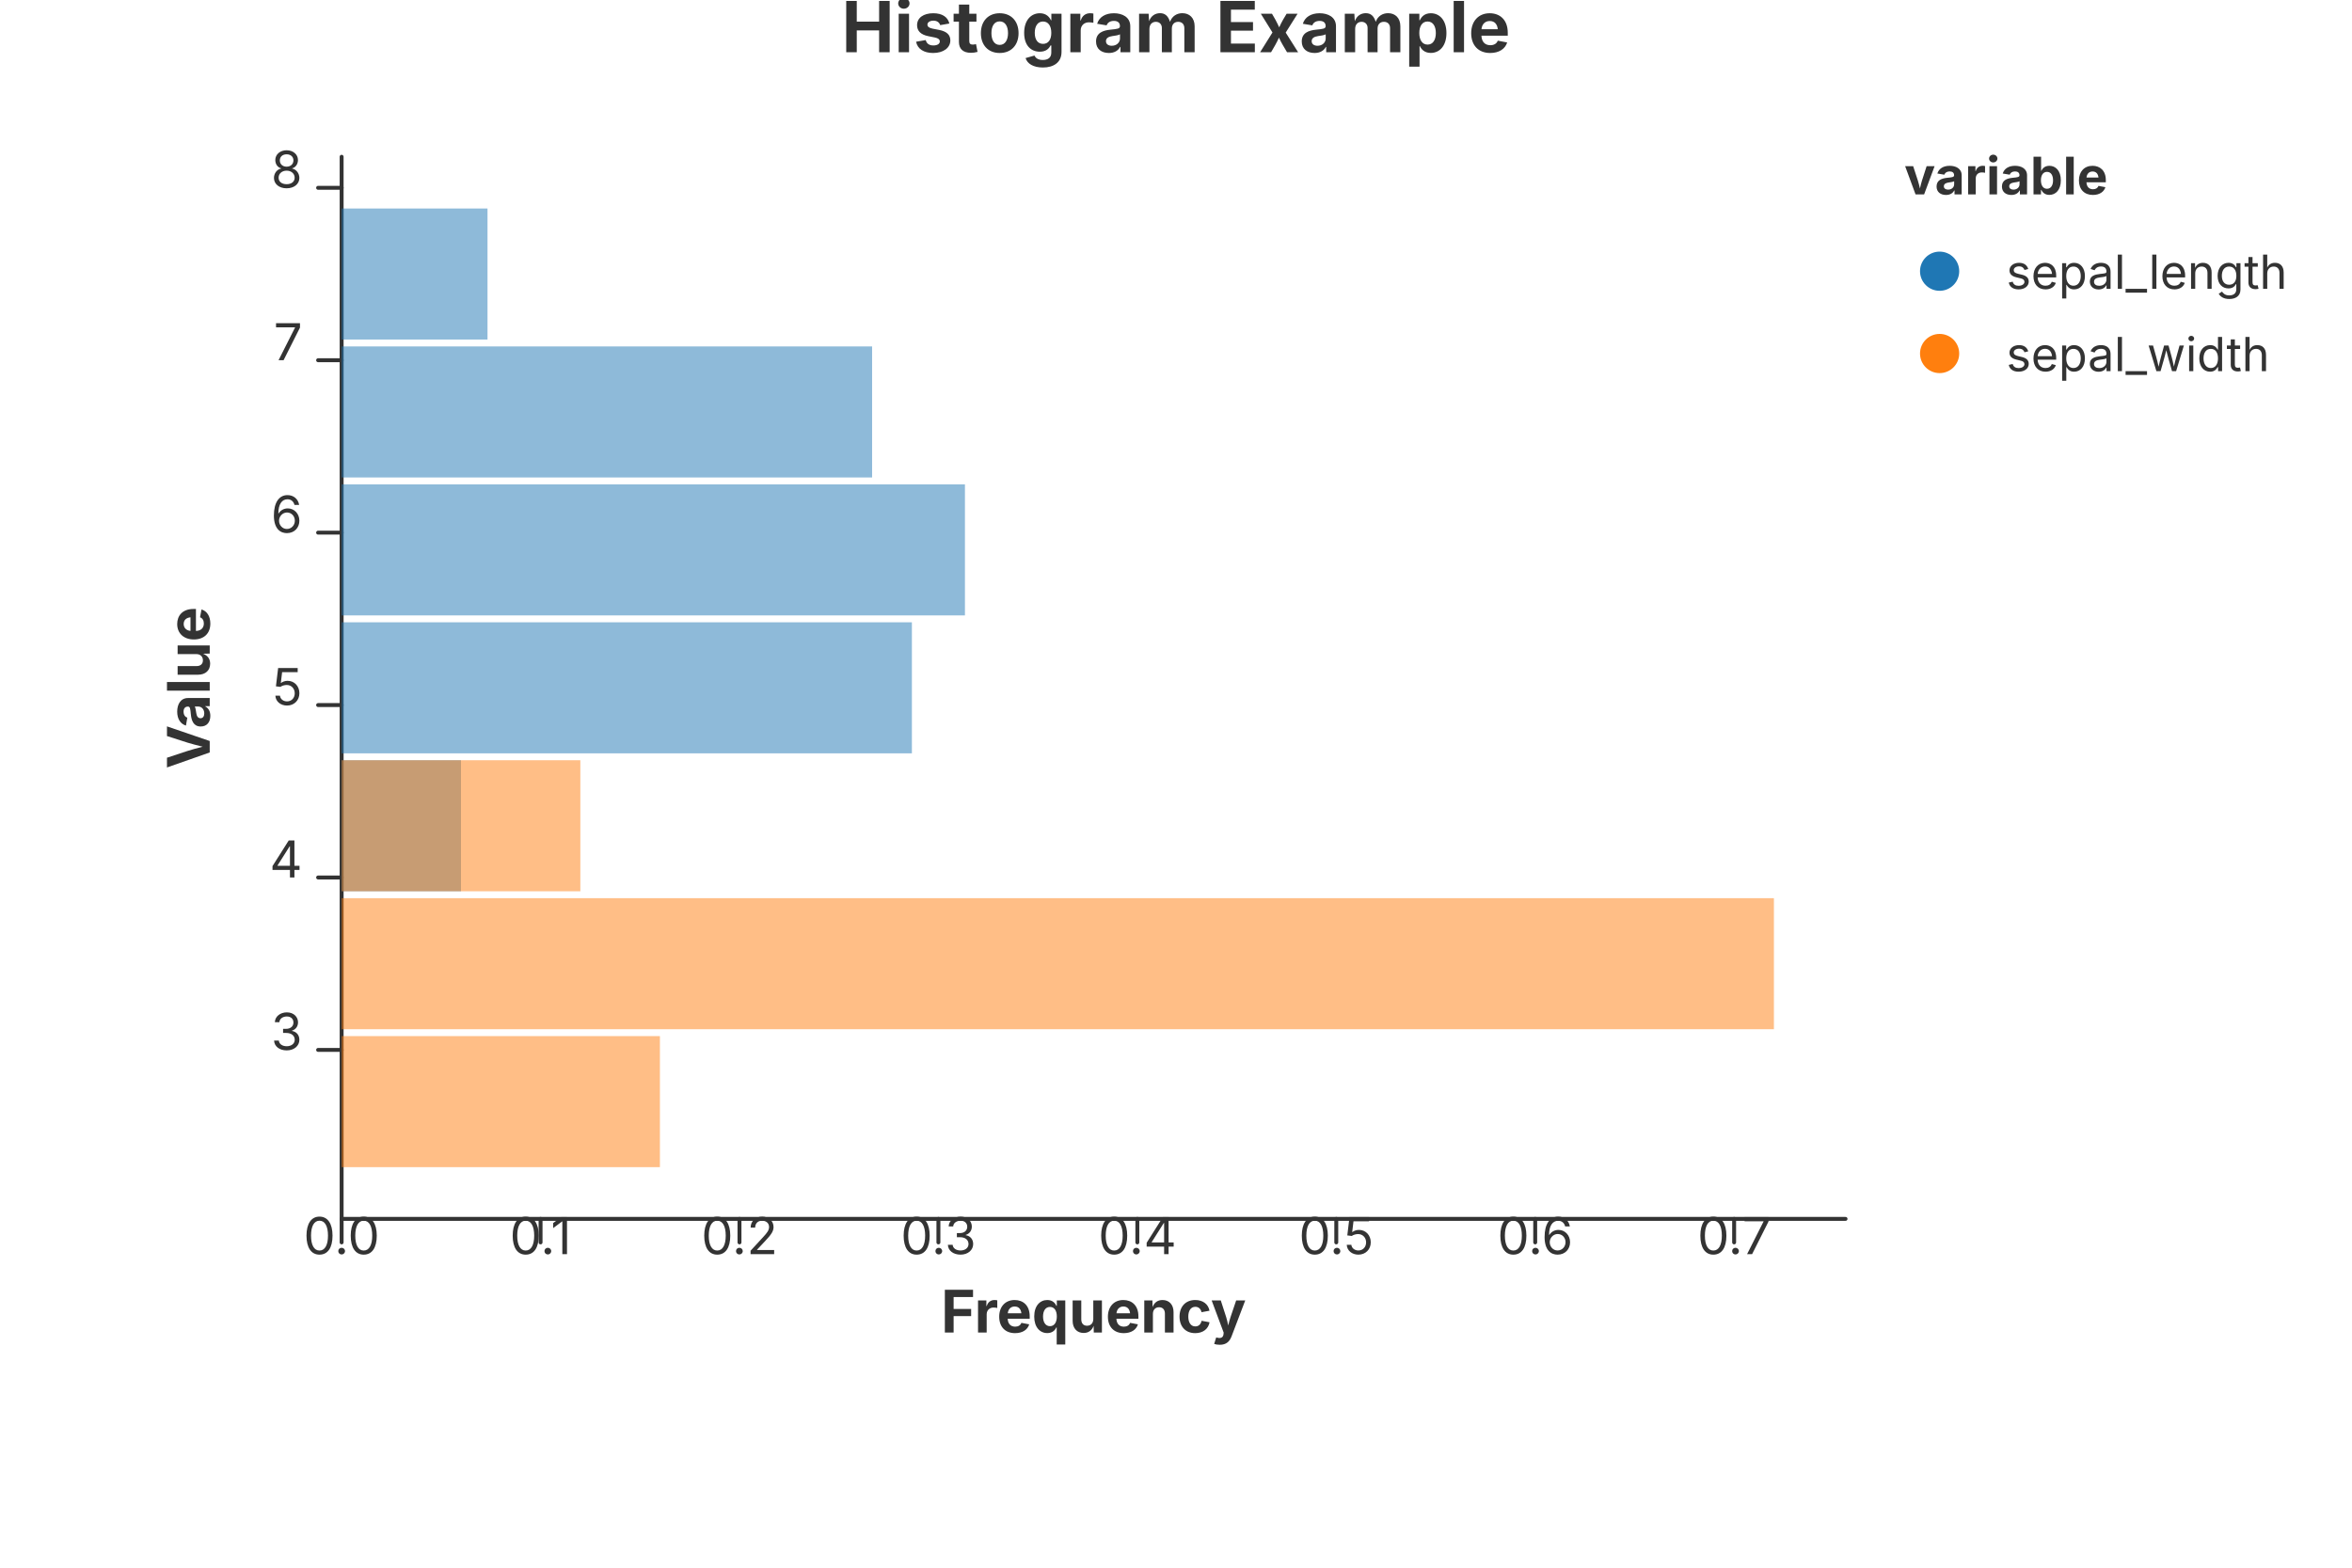
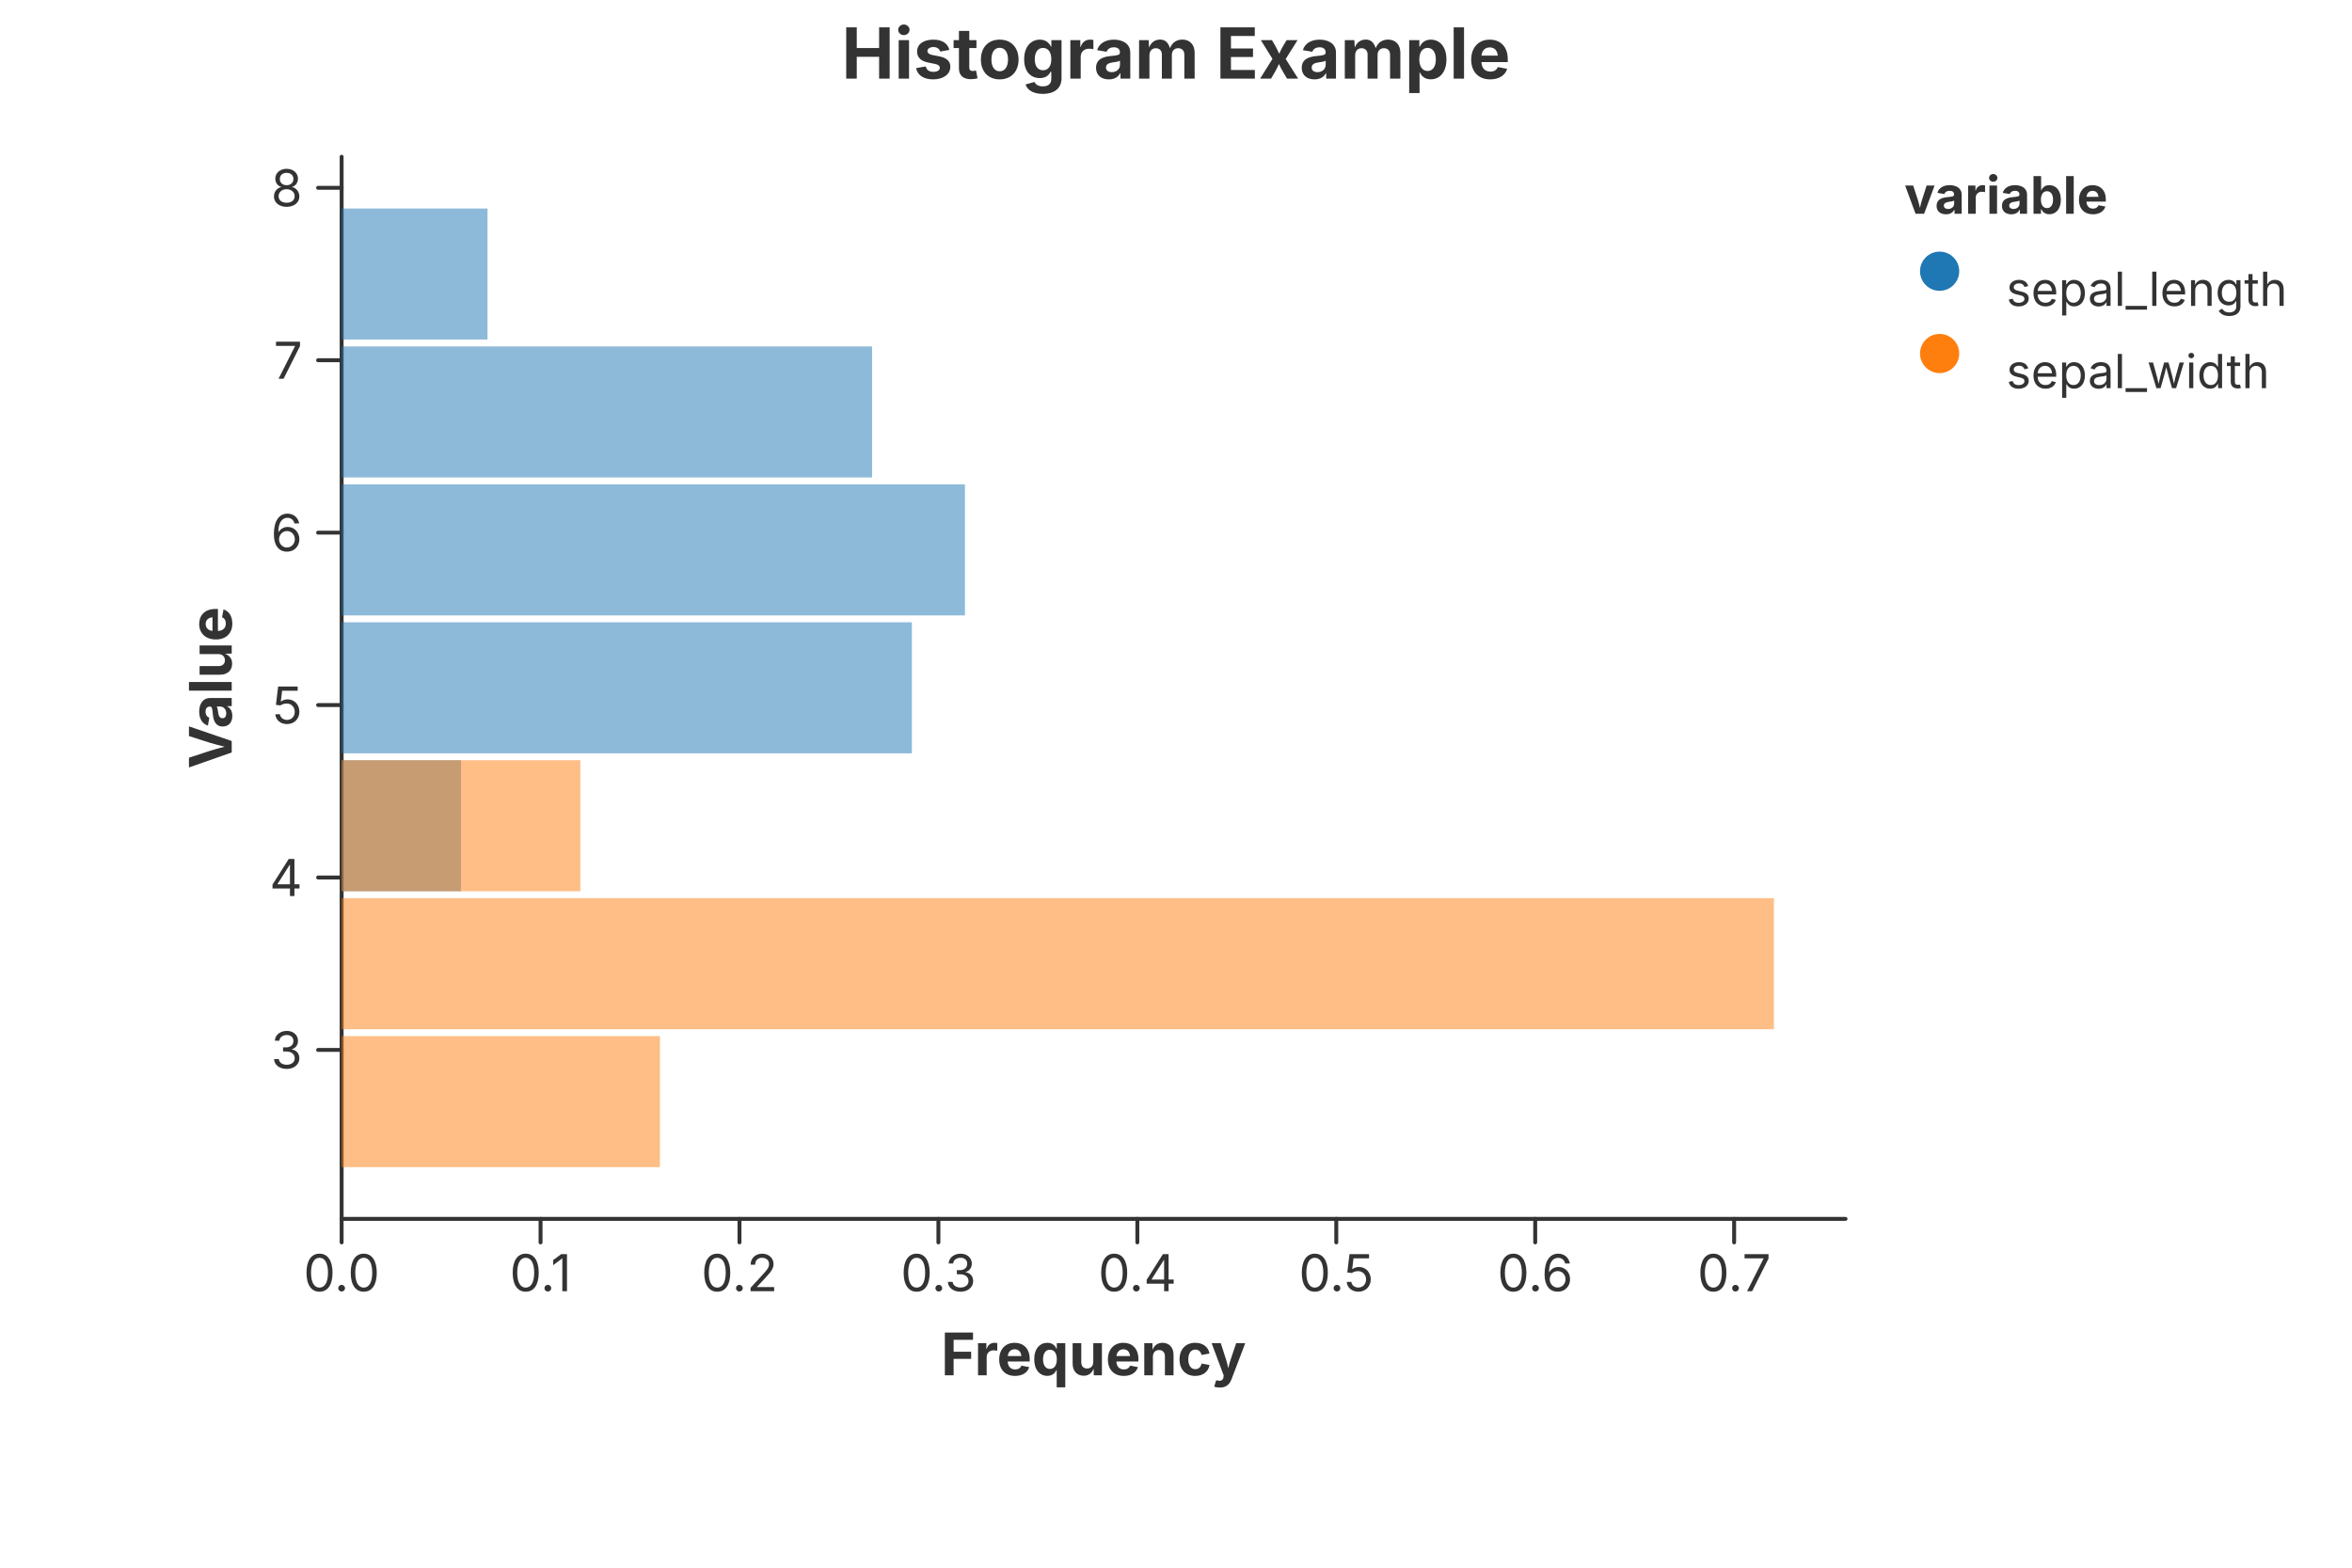
<svg xmlns="http://www.w3.org/2000/svg" width="600" height="400" viewBox="0 0 600 400">
  <rect x="0.000" y="0.000" width="600.000" height="400.000" fill="rgba(255,255,255,1.000)" stroke="none" stroke-width="0.000" fill-opacity="1.000" stroke-opacity="1.000" />
-   <text x="300.000" y="13.333" font-size="18.0" font-family="Inter, -apple-system, BlinkMacSystemFont, 'Segoe UI', Roboto, Helvetica, Arial, 'PingFang SC', 'Microsoft YaHei', Ubuntu, Cantarell, 'Noto Sans', sans-serif" fill="rgba(51,51,51,1.000)" fill-opacity="1.000" text-anchor="middle" font-weight="bold" dominant_baseline="middle" transform="rotate(0 300.000 13.333)">Histogram Example</text>
+   <text x="300.000" y="13.333" font-size="18.0" font-family="Inter, -apple-system, BlinkMacSystemFont, 'Segoe UI', Roboto, Helvetica, Arial, 'PingFang SC', 'Microsoft YaHei', Ubuntu, Cantarell, 'Noto Sans', sans-serif" fill="rgba(51,51,51,1.000)" fill-opacity="1.000" text-anchor="middle" font-weight="bold" dominant-baseline="middle" transform="rotate(0 300.000 13.333)">Histogram Example</text>
  <path d="M 87.150 311.000 L 470.800 311.000" stroke="rgba(51,51,51,1.000)" stroke-width="1.000" stroke-opacity="1.000" fill="none" stroke-linejoin="round" stroke-linecap="round" />
  <path d="M 87.150 311.000 L 87.150 317.000" stroke="rgba(51,51,51,1.000)" stroke-width="1.000" stroke-opacity="1.000" fill="none" stroke-linejoin="round" stroke-linecap="round" />
-   <text x="87.150" y="320.000" font-size="13.0" font-family="Inter, -apple-system, BlinkMacSystemFont, 'Segoe UI', Roboto, Helvetica, Arial, 'PingFang SC', 'Microsoft YaHei', Ubuntu, Cantarell, 'Noto Sans', sans-serif" fill="rgba(51,51,51,1.000)" fill-opacity="1.000" text-anchor="middle" font-weight="normal" dominant_baseline="hanging" transform="rotate(0 87.150 320.000)">0.0</text>
+   <text x="87.150" y="320.000" font-size="13.0" font-family="Inter, -apple-system, BlinkMacSystemFont, 'Segoe UI', Roboto, Helvetica, Arial, 'PingFang SC', 'Microsoft YaHei', Ubuntu, Cantarell, 'Noto Sans', sans-serif" fill="rgba(51,51,51,1.000)" fill-opacity="1.000" text-anchor="middle" font-weight="normal" dominant-baseline="hanging" transform="rotate(0 87.150 320.000)">0.0</text>
  <path d="M 137.897 311.000 L 137.897 317.000" stroke="rgba(51,51,51,1.000)" stroke-width="1.000" stroke-opacity="1.000" fill="none" stroke-linejoin="round" stroke-linecap="round" />
-   <text x="137.897" y="320.000" font-size="13.0" font-family="Inter, -apple-system, BlinkMacSystemFont, 'Segoe UI', Roboto, Helvetica, Arial, 'PingFang SC', 'Microsoft YaHei', Ubuntu, Cantarell, 'Noto Sans', sans-serif" fill="rgba(51,51,51,1.000)" fill-opacity="1.000" text-anchor="middle" font-weight="normal" dominant_baseline="hanging" transform="rotate(0 137.897 320.000)">0.1</text>
+   <text x="137.897" y="320.000" font-size="13.0" font-family="Inter, -apple-system, BlinkMacSystemFont, 'Segoe UI', Roboto, Helvetica, Arial, 'PingFang SC', 'Microsoft YaHei', Ubuntu, Cantarell, 'Noto Sans', sans-serif" fill="rgba(51,51,51,1.000)" fill-opacity="1.000" text-anchor="middle" font-weight="normal" dominant-baseline="hanging" transform="rotate(0 137.897 320.000)">0.1</text>
  <path d="M 188.645 311.000 L 188.645 317.000" stroke="rgba(51,51,51,1.000)" stroke-width="1.000" stroke-opacity="1.000" fill="none" stroke-linejoin="round" stroke-linecap="round" />
-   <text x="188.645" y="320.000" font-size="13.0" font-family="Inter, -apple-system, BlinkMacSystemFont, 'Segoe UI', Roboto, Helvetica, Arial, 'PingFang SC', 'Microsoft YaHei', Ubuntu, Cantarell, 'Noto Sans', sans-serif" fill="rgba(51,51,51,1.000)" fill-opacity="1.000" text-anchor="middle" font-weight="normal" dominant_baseline="hanging" transform="rotate(0 188.645 320.000)">0.2</text>
+   <text x="188.645" y="320.000" font-size="13.0" font-family="Inter, -apple-system, BlinkMacSystemFont, 'Segoe UI', Roboto, Helvetica, Arial, 'PingFang SC', 'Microsoft YaHei', Ubuntu, Cantarell, 'Noto Sans', sans-serif" fill="rgba(51,51,51,1.000)" fill-opacity="1.000" text-anchor="middle" font-weight="normal" dominant-baseline="hanging" transform="rotate(0 188.645 320.000)">0.2</text>
  <path d="M 239.392 311.000 L 239.392 317.000" stroke="rgba(51,51,51,1.000)" stroke-width="1.000" stroke-opacity="1.000" fill="none" stroke-linejoin="round" stroke-linecap="round" />
-   <text x="239.392" y="320.000" font-size="13.0" font-family="Inter, -apple-system, BlinkMacSystemFont, 'Segoe UI', Roboto, Helvetica, Arial, 'PingFang SC', 'Microsoft YaHei', Ubuntu, Cantarell, 'Noto Sans', sans-serif" fill="rgba(51,51,51,1.000)" fill-opacity="1.000" text-anchor="middle" font-weight="normal" dominant_baseline="hanging" transform="rotate(0 239.392 320.000)">0.3</text>
+   <text x="239.392" y="320.000" font-size="13.0" font-family="Inter, -apple-system, BlinkMacSystemFont, 'Segoe UI', Roboto, Helvetica, Arial, 'PingFang SC', 'Microsoft YaHei', Ubuntu, Cantarell, 'Noto Sans', sans-serif" fill="rgba(51,51,51,1.000)" fill-opacity="1.000" text-anchor="middle" font-weight="normal" dominant-baseline="hanging" transform="rotate(0 239.392 320.000)">0.3</text>
  <path d="M 290.139 311.000 L 290.139 317.000" stroke="rgba(51,51,51,1.000)" stroke-width="1.000" stroke-opacity="1.000" fill="none" stroke-linejoin="round" stroke-linecap="round" />
-   <text x="290.139" y="320.000" font-size="13.0" font-family="Inter, -apple-system, BlinkMacSystemFont, 'Segoe UI', Roboto, Helvetica, Arial, 'PingFang SC', 'Microsoft YaHei', Ubuntu, Cantarell, 'Noto Sans', sans-serif" fill="rgba(51,51,51,1.000)" fill-opacity="1.000" text-anchor="middle" font-weight="normal" dominant_baseline="hanging" transform="rotate(0 290.139 320.000)">0.4</text>
+   <text x="290.139" y="320.000" font-size="13.0" font-family="Inter, -apple-system, BlinkMacSystemFont, 'Segoe UI', Roboto, Helvetica, Arial, 'PingFang SC', 'Microsoft YaHei', Ubuntu, Cantarell, 'Noto Sans', sans-serif" fill="rgba(51,51,51,1.000)" fill-opacity="1.000" text-anchor="middle" font-weight="normal" dominant-baseline="hanging" transform="rotate(0 290.139 320.000)">0.4</text>
  <path d="M 340.887 311.000 L 340.887 317.000" stroke="rgba(51,51,51,1.000)" stroke-width="1.000" stroke-opacity="1.000" fill="none" stroke-linejoin="round" stroke-linecap="round" />
-   <text x="340.887" y="320.000" font-size="13.0" font-family="Inter, -apple-system, BlinkMacSystemFont, 'Segoe UI', Roboto, Helvetica, Arial, 'PingFang SC', 'Microsoft YaHei', Ubuntu, Cantarell, 'Noto Sans', sans-serif" fill="rgba(51,51,51,1.000)" fill-opacity="1.000" text-anchor="middle" font-weight="normal" dominant_baseline="hanging" transform="rotate(0 340.887 320.000)">0.5</text>
+   <text x="340.887" y="320.000" font-size="13.0" font-family="Inter, -apple-system, BlinkMacSystemFont, 'Segoe UI', Roboto, Helvetica, Arial, 'PingFang SC', 'Microsoft YaHei', Ubuntu, Cantarell, 'Noto Sans', sans-serif" fill="rgba(51,51,51,1.000)" fill-opacity="1.000" text-anchor="middle" font-weight="normal" dominant-baseline="hanging" transform="rotate(0 340.887 320.000)">0.5</text>
  <path d="M 391.634 311.000 L 391.634 317.000" stroke="rgba(51,51,51,1.000)" stroke-width="1.000" stroke-opacity="1.000" fill="none" stroke-linejoin="round" stroke-linecap="round" />
-   <text x="391.634" y="320.000" font-size="13.0" font-family="Inter, -apple-system, BlinkMacSystemFont, 'Segoe UI', Roboto, Helvetica, Arial, 'PingFang SC', 'Microsoft YaHei', Ubuntu, Cantarell, 'Noto Sans', sans-serif" fill="rgba(51,51,51,1.000)" fill-opacity="1.000" text-anchor="middle" font-weight="normal" dominant_baseline="hanging" transform="rotate(0 391.634 320.000)">0.6</text>
+   <text x="391.634" y="320.000" font-size="13.0" font-family="Inter, -apple-system, BlinkMacSystemFont, 'Segoe UI', Roboto, Helvetica, Arial, 'PingFang SC', 'Microsoft YaHei', Ubuntu, Cantarell, 'Noto Sans', sans-serif" fill="rgba(51,51,51,1.000)" fill-opacity="1.000" text-anchor="middle" font-weight="normal" dominant-baseline="hanging" transform="rotate(0 391.634 320.000)">0.6</text>
  <path d="M 442.381 311.000 L 442.381 317.000" stroke="rgba(51,51,51,1.000)" stroke-width="1.000" stroke-opacity="1.000" fill="none" stroke-linejoin="round" stroke-linecap="round" />
-   <text x="442.381" y="320.000" font-size="13.0" font-family="Inter, -apple-system, BlinkMacSystemFont, 'Segoe UI', Roboto, Helvetica, Arial, 'PingFang SC', 'Microsoft YaHei', Ubuntu, Cantarell, 'Noto Sans', sans-serif" fill="rgba(51,51,51,1.000)" fill-opacity="1.000" text-anchor="middle" font-weight="normal" dominant_baseline="hanging" transform="rotate(0 442.381 320.000)">0.7</text>
-   <text x="278.975" y="340.000" font-size="15.0" font-family="Inter, -apple-system, BlinkMacSystemFont, 'Segoe UI', Roboto, Helvetica, Arial, 'PingFang SC', 'Microsoft YaHei', Ubuntu, Cantarell, 'Noto Sans', sans-serif" fill="rgba(51,51,51,1.000)" fill-opacity="1.000" text-anchor="middle" font-weight="bold" dominant_baseline="hanging" transform="rotate(0 278.975 340.000)">Frequency</text>
+   <text x="442.381" y="320.000" font-size="13.0" font-family="Inter, -apple-system, BlinkMacSystemFont, 'Segoe UI', Roboto, Helvetica, Arial, 'PingFang SC', 'Microsoft YaHei', Ubuntu, Cantarell, 'Noto Sans', sans-serif" fill="rgba(51,51,51,1.000)" fill-opacity="1.000" text-anchor="middle" font-weight="normal" dominant-baseline="hanging" transform="rotate(0 442.381 320.000)">0.7</text>
+   <text x="278.975" y="340.000" font-size="15.0" font-family="Inter, -apple-system, BlinkMacSystemFont, 'Segoe UI', Roboto, Helvetica, Arial, 'PingFang SC', 'Microsoft YaHei', Ubuntu, Cantarell, 'Noto Sans', sans-serif" fill="rgba(51,51,51,1.000)" fill-opacity="1.000" text-anchor="middle" font-weight="bold" dominant-baseline="hanging" transform="rotate(0 278.975 340.000)">Frequency</text>
  <path d="M 87.150 40.000 L 87.150 311.000" stroke="rgba(51,51,51,1.000)" stroke-width="1.000" stroke-opacity="1.000" fill="none" stroke-linejoin="round" stroke-linecap="round" />
  <path d="M 87.150 267.886 L 81.150 267.886" stroke="rgba(51,51,51,1.000)" stroke-width="1.000" stroke-opacity="1.000" fill="none" stroke-linejoin="round" stroke-linecap="round" />
-   <text x="77.150" y="267.886" font-size="13.0" font-family="Inter, -apple-system, BlinkMacSystemFont, 'Segoe UI', Roboto, Helvetica, Arial, 'PingFang SC', 'Microsoft YaHei', Ubuntu, Cantarell, 'Noto Sans', sans-serif" fill="rgba(51,51,51,1.000)" fill-opacity="1.000" text-anchor="end" font-weight="normal" dominant_baseline="central" transform="rotate(0 77.150 267.886)">3</text>
+   <text x="77.150" y="267.886" font-size="13.0" font-family="Inter, -apple-system, BlinkMacSystemFont, 'Segoe UI', Roboto, Helvetica, Arial, 'PingFang SC', 'Microsoft YaHei', Ubuntu, Cantarell, 'Noto Sans', sans-serif" fill="rgba(51,51,51,1.000)" fill-opacity="1.000" text-anchor="end" font-weight="normal" dominant-baseline="central" transform="rotate(0 77.150 267.886)">3</text>
  <path d="M 87.150 223.893 L 81.150 223.893" stroke="rgba(51,51,51,1.000)" stroke-width="1.000" stroke-opacity="1.000" fill="none" stroke-linejoin="round" stroke-linecap="round" />
-   <text x="77.150" y="223.893" font-size="13.0" font-family="Inter, -apple-system, BlinkMacSystemFont, 'Segoe UI', Roboto, Helvetica, Arial, 'PingFang SC', 'Microsoft YaHei', Ubuntu, Cantarell, 'Noto Sans', sans-serif" fill="rgba(51,51,51,1.000)" fill-opacity="1.000" text-anchor="end" font-weight="normal" dominant_baseline="central" transform="rotate(0 77.150 223.893)">4</text>
+   <text x="77.150" y="223.893" font-size="13.0" font-family="Inter, -apple-system, BlinkMacSystemFont, 'Segoe UI', Roboto, Helvetica, Arial, 'PingFang SC', 'Microsoft YaHei', Ubuntu, Cantarell, 'Noto Sans', sans-serif" fill="rgba(51,51,51,1.000)" fill-opacity="1.000" text-anchor="end" font-weight="normal" dominant-baseline="central" transform="rotate(0 77.150 223.893)">4</text>
  <path d="M 87.150 179.899 L 81.150 179.899" stroke="rgba(51,51,51,1.000)" stroke-width="1.000" stroke-opacity="1.000" fill="none" stroke-linejoin="round" stroke-linecap="round" />
-   <text x="77.150" y="179.899" font-size="13.0" font-family="Inter, -apple-system, BlinkMacSystemFont, 'Segoe UI', Roboto, Helvetica, Arial, 'PingFang SC', 'Microsoft YaHei', Ubuntu, Cantarell, 'Noto Sans', sans-serif" fill="rgba(51,51,51,1.000)" fill-opacity="1.000" text-anchor="end" font-weight="normal" dominant_baseline="central" transform="rotate(0 77.150 179.899)">5</text>
+   <text x="77.150" y="179.899" font-size="13.0" font-family="Inter, -apple-system, BlinkMacSystemFont, 'Segoe UI', Roboto, Helvetica, Arial, 'PingFang SC', 'Microsoft YaHei', Ubuntu, Cantarell, 'Noto Sans', sans-serif" fill="rgba(51,51,51,1.000)" fill-opacity="1.000" text-anchor="end" font-weight="normal" dominant-baseline="central" transform="rotate(0 77.150 179.899)">5</text>
  <path d="M 87.150 135.906 L 81.150 135.906" stroke="rgba(51,51,51,1.000)" stroke-width="1.000" stroke-opacity="1.000" fill="none" stroke-linejoin="round" stroke-linecap="round" />
-   <text x="77.150" y="135.906" font-size="13.0" font-family="Inter, -apple-system, BlinkMacSystemFont, 'Segoe UI', Roboto, Helvetica, Arial, 'PingFang SC', 'Microsoft YaHei', Ubuntu, Cantarell, 'Noto Sans', sans-serif" fill="rgba(51,51,51,1.000)" fill-opacity="1.000" text-anchor="end" font-weight="normal" dominant_baseline="central" transform="rotate(0 77.150 135.906)">6</text>
+   <text x="77.150" y="135.906" font-size="13.0" font-family="Inter, -apple-system, BlinkMacSystemFont, 'Segoe UI', Roboto, Helvetica, Arial, 'PingFang SC', 'Microsoft YaHei', Ubuntu, Cantarell, 'Noto Sans', sans-serif" fill="rgba(51,51,51,1.000)" fill-opacity="1.000" text-anchor="end" font-weight="normal" dominant-baseline="central" transform="rotate(0 77.150 135.906)">6</text>
  <path d="M 87.150 91.912 L 81.150 91.912" stroke="rgba(51,51,51,1.000)" stroke-width="1.000" stroke-opacity="1.000" fill="none" stroke-linejoin="round" stroke-linecap="round" />
-   <text x="77.150" y="91.912" font-size="13.0" font-family="Inter, -apple-system, BlinkMacSystemFont, 'Segoe UI', Roboto, Helvetica, Arial, 'PingFang SC', 'Microsoft YaHei', Ubuntu, Cantarell, 'Noto Sans', sans-serif" fill="rgba(51,51,51,1.000)" fill-opacity="1.000" text-anchor="end" font-weight="normal" dominant_baseline="central" transform="rotate(0 77.150 91.912)">7</text>
+   <text x="77.150" y="91.912" font-size="13.0" font-family="Inter, -apple-system, BlinkMacSystemFont, 'Segoe UI', Roboto, Helvetica, Arial, 'PingFang SC', 'Microsoft YaHei', Ubuntu, Cantarell, 'Noto Sans', sans-serif" fill="rgba(51,51,51,1.000)" fill-opacity="1.000" text-anchor="end" font-weight="normal" dominant-baseline="central" transform="rotate(0 77.150 91.912)">7</text>
  <path d="M 87.150 47.919 L 81.150 47.919" stroke="rgba(51,51,51,1.000)" stroke-width="1.000" stroke-opacity="1.000" fill="none" stroke-linejoin="round" stroke-linecap="round" />
-   <text x="77.150" y="47.919" font-size="13.0" font-family="Inter, -apple-system, BlinkMacSystemFont, 'Segoe UI', Roboto, Helvetica, Arial, 'PingFang SC', 'Microsoft YaHei', Ubuntu, Cantarell, 'Noto Sans', sans-serif" fill="rgba(51,51,51,1.000)" fill-opacity="1.000" text-anchor="end" font-weight="normal" dominant_baseline="central" transform="rotate(0 77.150 47.919)">8</text>
-   <text x="53.500" y="175.500" font-size="15.0" font-family="Inter, -apple-system, BlinkMacSystemFont, 'Segoe UI', Roboto, Helvetica, Arial, 'PingFang SC', 'Microsoft YaHei', Ubuntu, Cantarell, 'Noto Sans', sans-serif" fill="rgba(51,51,51,1.000)" fill-opacity="1.000" text-anchor="middle" font-weight="bold" dominant_baseline="middle" transform="rotate(-90 53.500 175.500)">Value</text>
+   <text x="77.150" y="47.919" font-size="13.0" font-family="Inter, -apple-system, BlinkMacSystemFont, 'Segoe UI', Roboto, Helvetica, Arial, 'PingFang SC', 'Microsoft YaHei', Ubuntu, Cantarell, 'Noto Sans', sans-serif" fill="rgba(51,51,51,1.000)" fill-opacity="1.000" text-anchor="end" font-weight="normal" dominant-baseline="central" transform="rotate(0 77.150 47.919)">8</text>
+   <text x="53.500" y="175.500" font-size="15.0" font-family="Inter, -apple-system, BlinkMacSystemFont, 'Segoe UI', Roboto, Helvetica, Arial, 'PingFang SC', 'Microsoft YaHei', Ubuntu, Cantarell, 'Noto Sans', sans-serif" fill="rgba(51,51,51,1.000)" fill-opacity="1.000" text-anchor="middle" font-weight="bold" dominant-baseline="middle" transform="rotate(-90 53.500 175.500)">Value</text>
  <rect x="87.150" y="264.367" width="0.000" height="33.435" fill="rgba(31,119,180,1.000)" stroke="rgba(0,0,0,1.000)" stroke-width="0.000" fill-opacity="0.500" stroke-opacity="1.000" />
  <rect x="87.150" y="229.172" width="0.000" height="33.435" fill="rgba(31,119,180,1.000)" stroke="rgba(0,0,0,1.000)" stroke-width="0.000" fill-opacity="0.500" stroke-opacity="1.000" />
  <rect x="87.150" y="193.977" width="30.448" height="33.435" fill="rgba(31,119,180,1.000)" stroke="rgba(0,0,0,1.000)" stroke-width="0.000" fill-opacity="0.500" stroke-opacity="1.000" />
  <rect x="87.150" y="158.782" width="145.476" height="33.435" fill="rgba(31,119,180,1.000)" stroke="rgba(0,0,0,1.000)" stroke-width="0.000" fill-opacity="0.500" stroke-opacity="1.000" />
  <rect x="87.150" y="123.588" width="159.008" height="33.435" fill="rgba(31,119,180,1.000)" stroke="rgba(0,0,0,1.000)" stroke-width="0.000" fill-opacity="0.500" stroke-opacity="1.000" />
  <rect x="87.150" y="88.393" width="135.326" height="33.435" fill="rgba(31,119,180,1.000)" stroke="rgba(0,0,0,1.000)" stroke-width="0.000" fill-opacity="0.500" stroke-opacity="1.000" />
  <rect x="87.150" y="53.198" width="37.215" height="33.435" fill="rgba(31,119,180,1.000)" stroke="rgba(0,0,0,1.000)" stroke-width="0.000" fill-opacity="0.500" stroke-opacity="1.000" />
  <rect x="87.150" y="264.367" width="81.196" height="33.435" fill="rgba(255,127,14,1.000)" stroke="rgba(0,0,0,1.000)" stroke-width="0.000" fill-opacity="0.500" stroke-opacity="1.000" />
  <rect x="87.150" y="229.172" width="365.381" height="33.435" fill="rgba(255,127,14,1.000)" stroke="rgba(0,0,0,1.000)" stroke-width="0.000" fill-opacity="0.500" stroke-opacity="1.000" />
  <rect x="87.150" y="193.977" width="60.897" height="33.435" fill="rgba(255,127,14,1.000)" stroke="rgba(0,0,0,1.000)" stroke-width="0.000" fill-opacity="0.500" stroke-opacity="1.000" />
  <rect x="87.150" y="158.782" width="0.000" height="33.435" fill="rgba(255,127,14,1.000)" stroke="rgba(0,0,0,1.000)" stroke-width="0.000" fill-opacity="0.500" stroke-opacity="1.000" />
  <rect x="87.150" y="123.588" width="0.000" height="33.435" fill="rgba(255,127,14,1.000)" stroke="rgba(0,0,0,1.000)" stroke-width="0.000" fill-opacity="0.500" stroke-opacity="1.000" />
  <rect x="87.150" y="88.393" width="0.000" height="33.435" fill="rgba(255,127,14,1.000)" stroke="rgba(0,0,0,1.000)" stroke-width="0.000" fill-opacity="0.500" stroke-opacity="1.000" />
  <rect x="87.150" y="53.198" width="0.000" height="33.435" fill="rgba(255,127,14,1.000)" stroke="rgba(0,0,0,1.000)" stroke-width="0.000" fill-opacity="0.500" stroke-opacity="1.000" />
-   <text x="485.800" y="49.600" font-size="13.2" font-family="Inter, -apple-system, BlinkMacSystemFont, 'Segoe UI', Roboto, Helvetica, Arial, 'PingFang SC', 'Microsoft YaHei', Ubuntu, Cantarell, 'Noto Sans', sans-serif" fill="rgba(51,51,51,1.000)" fill-opacity="1.000" text-anchor="start" font-weight="bold" dominant_baseline="middle" transform="rotate(0 485.800 49.600)">variable</text>
+   <text x="485.800" y="49.600" font-size="13.2" font-family="Inter, -apple-system, BlinkMacSystemFont, 'Segoe UI', Roboto, Helvetica, Arial, 'PingFang SC', 'Microsoft YaHei', Ubuntu, Cantarell, 'Noto Sans', sans-serif" fill="rgba(51,51,51,1.000)" fill-opacity="1.000" text-anchor="start" font-weight="bold" dominant-baseline="middle" transform="rotate(0 485.800 49.600)">variable</text>
  <circle cx="494.800" cy="69.200" r="5.000" fill="rgba(31,119,180,1.000)" stroke="none" stroke-width="0.000" fill-opacity="1.000" stroke-opacity="1.000" />
-   <text x="511.800" y="73.700" font-size="12.0" font-family="Inter, -apple-system, BlinkMacSystemFont, 'Segoe UI', Roboto, Helvetica, Arial, 'PingFang SC', 'Microsoft YaHei', Ubuntu, Cantarell, 'Noto Sans', sans-serif" fill="rgba(51,51,51,1.000)" fill-opacity="1.000" text-anchor="start" font-weight="normal" dominant_baseline="middle" transform="rotate(0 511.800 73.700)">sepal_length</text>
+   <text x="511.800" y="73.700" font-size="12.0" font-family="Inter, -apple-system, BlinkMacSystemFont, 'Segoe UI', Roboto, Helvetica, Arial, 'PingFang SC', 'Microsoft YaHei', Ubuntu, Cantarell, 'Noto Sans', sans-serif" fill="rgba(51,51,51,1.000)" fill-opacity="1.000" text-anchor="start" font-weight="normal" dominant-baseline="middle" transform="rotate(0 511.800 73.700)">sepal_length</text>
  <circle cx="494.800" cy="90.200" r="5.000" fill="rgba(255,127,14,1.000)" stroke="none" stroke-width="0.000" fill-opacity="1.000" stroke-opacity="1.000" />
-   <text x="511.800" y="94.700" font-size="12.0" font-family="Inter, -apple-system, BlinkMacSystemFont, 'Segoe UI', Roboto, Helvetica, Arial, 'PingFang SC', 'Microsoft YaHei', Ubuntu, Cantarell, 'Noto Sans', sans-serif" fill="rgba(51,51,51,1.000)" fill-opacity="1.000" text-anchor="start" font-weight="normal" dominant_baseline="middle" transform="rotate(0 511.800 94.700)">sepal_width</text>
+   <text x="511.800" y="94.700" font-size="12.0" font-family="Inter, -apple-system, BlinkMacSystemFont, 'Segoe UI', Roboto, Helvetica, Arial, 'PingFang SC', 'Microsoft YaHei', Ubuntu, Cantarell, 'Noto Sans', sans-serif" fill="rgba(51,51,51,1.000)" fill-opacity="1.000" text-anchor="start" font-weight="normal" dominant-baseline="middle" transform="rotate(0 511.800 94.700)">sepal_width</text>
</svg>
